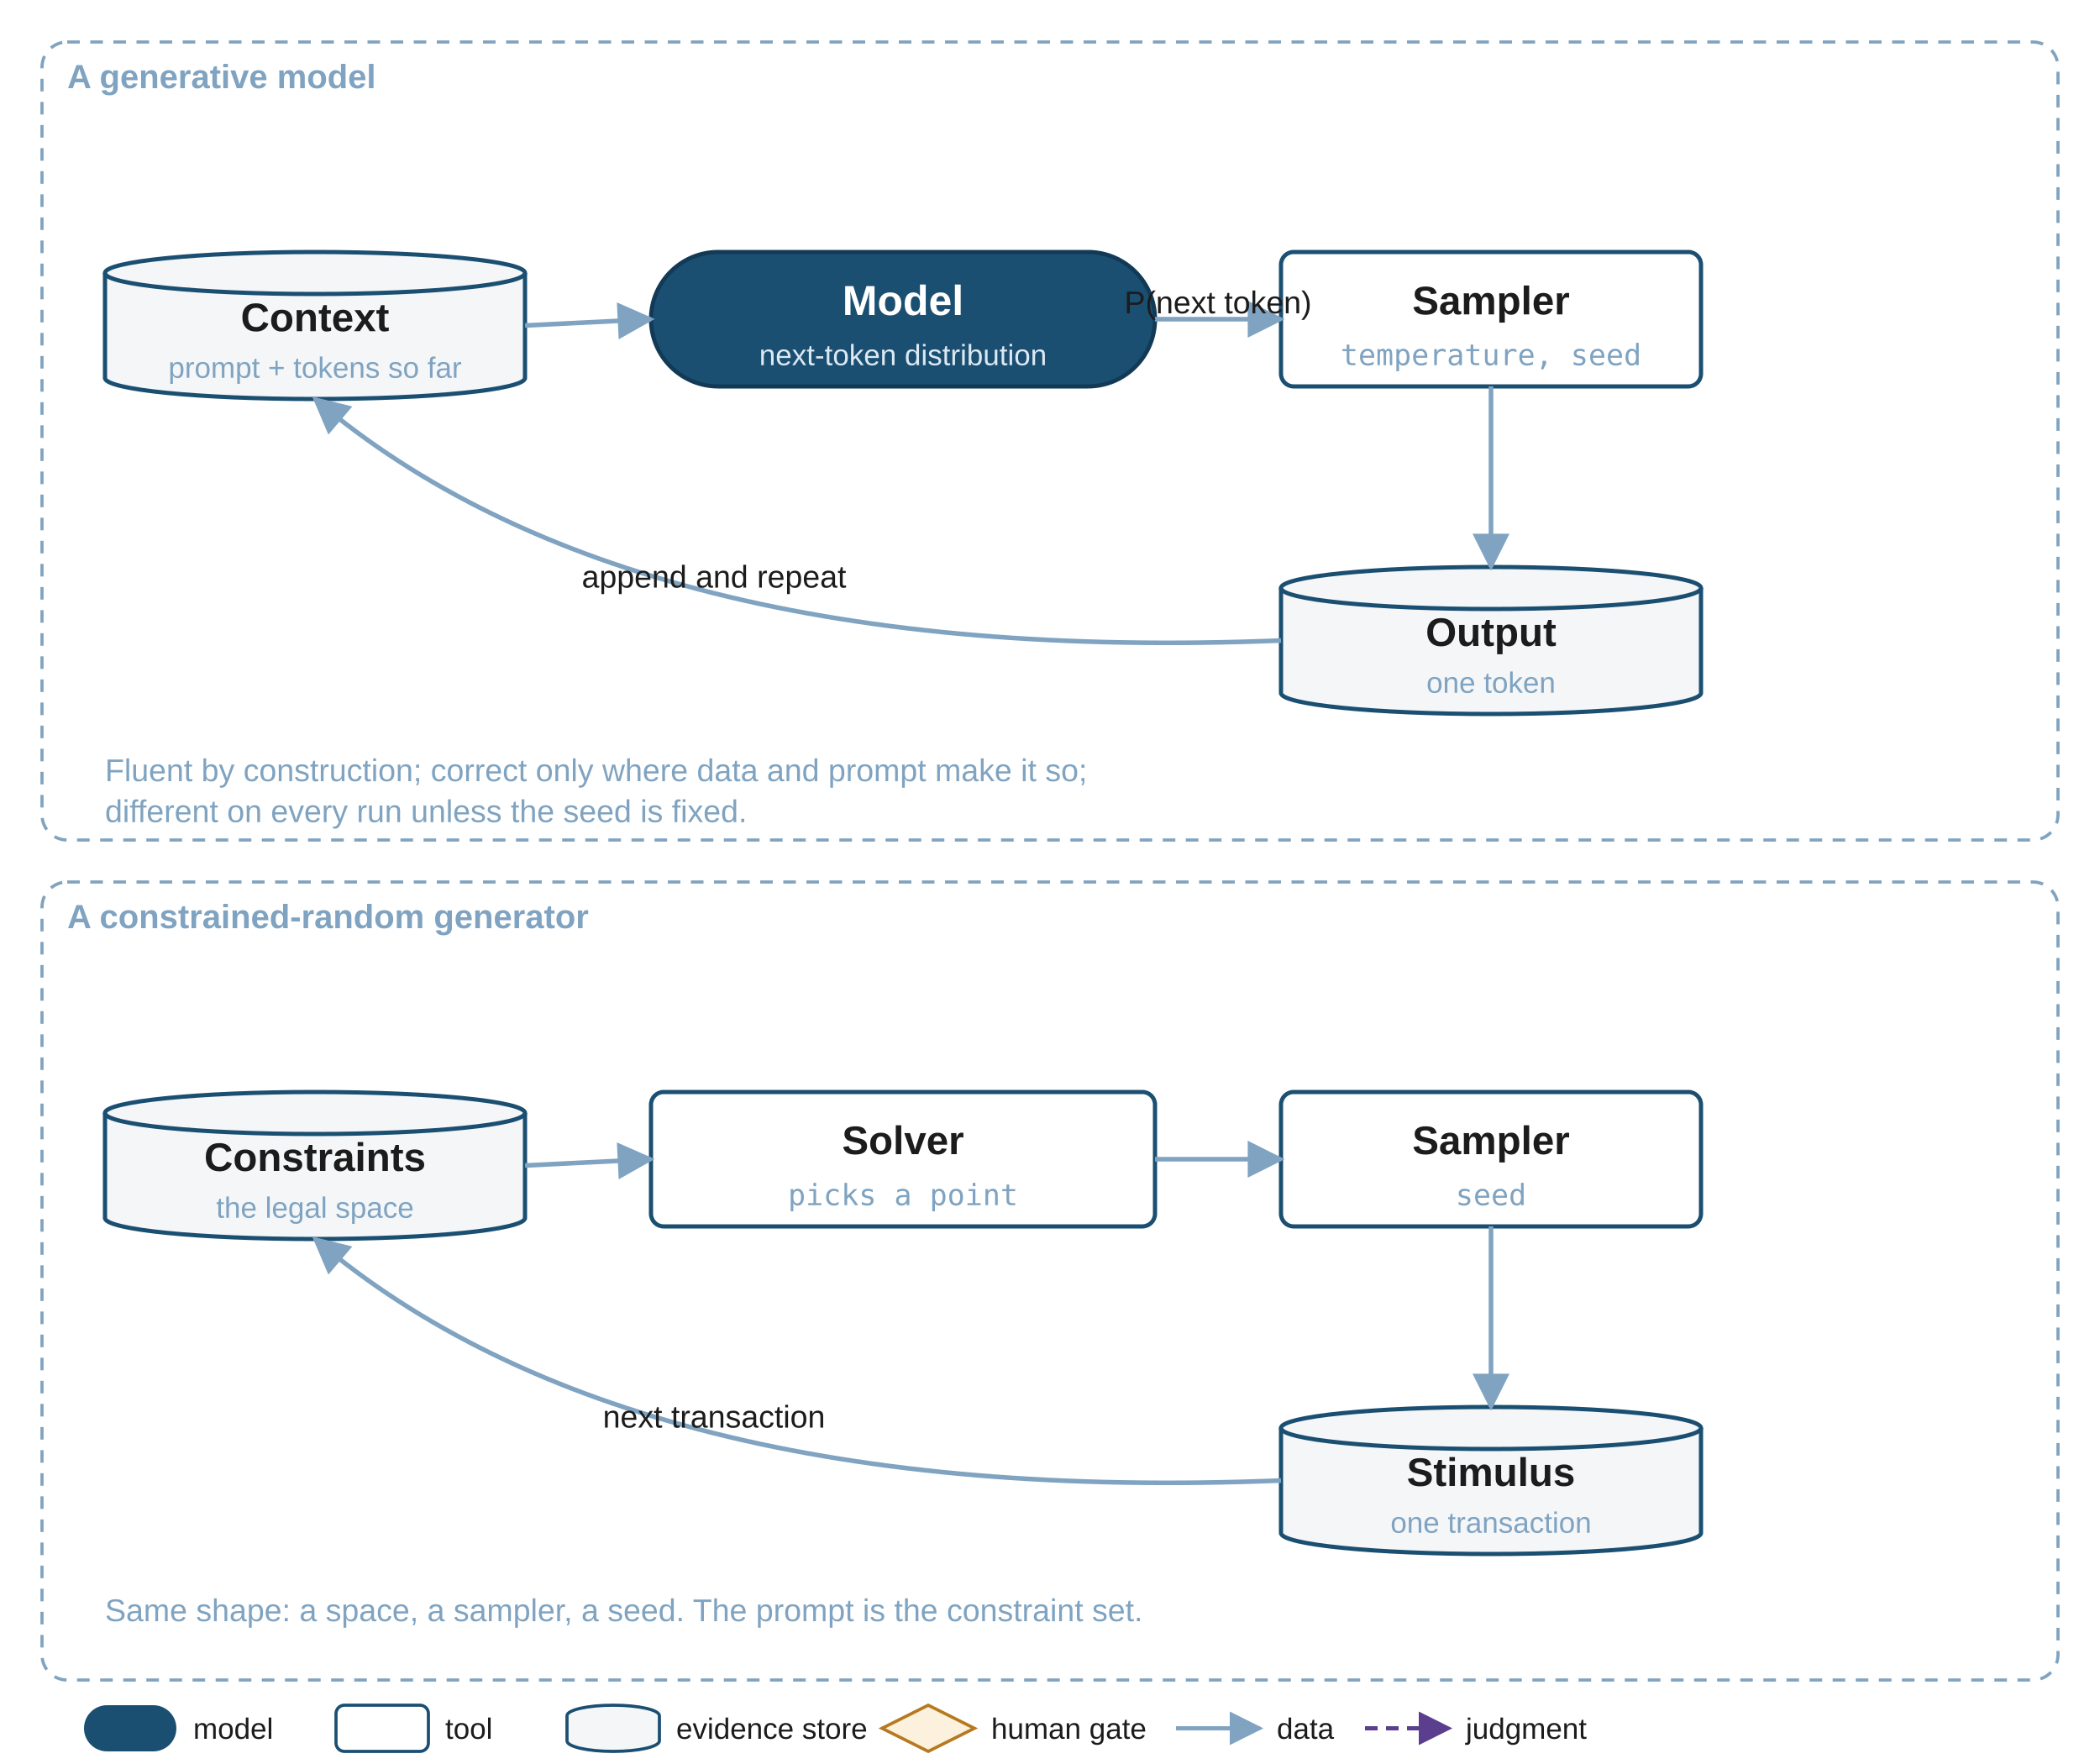
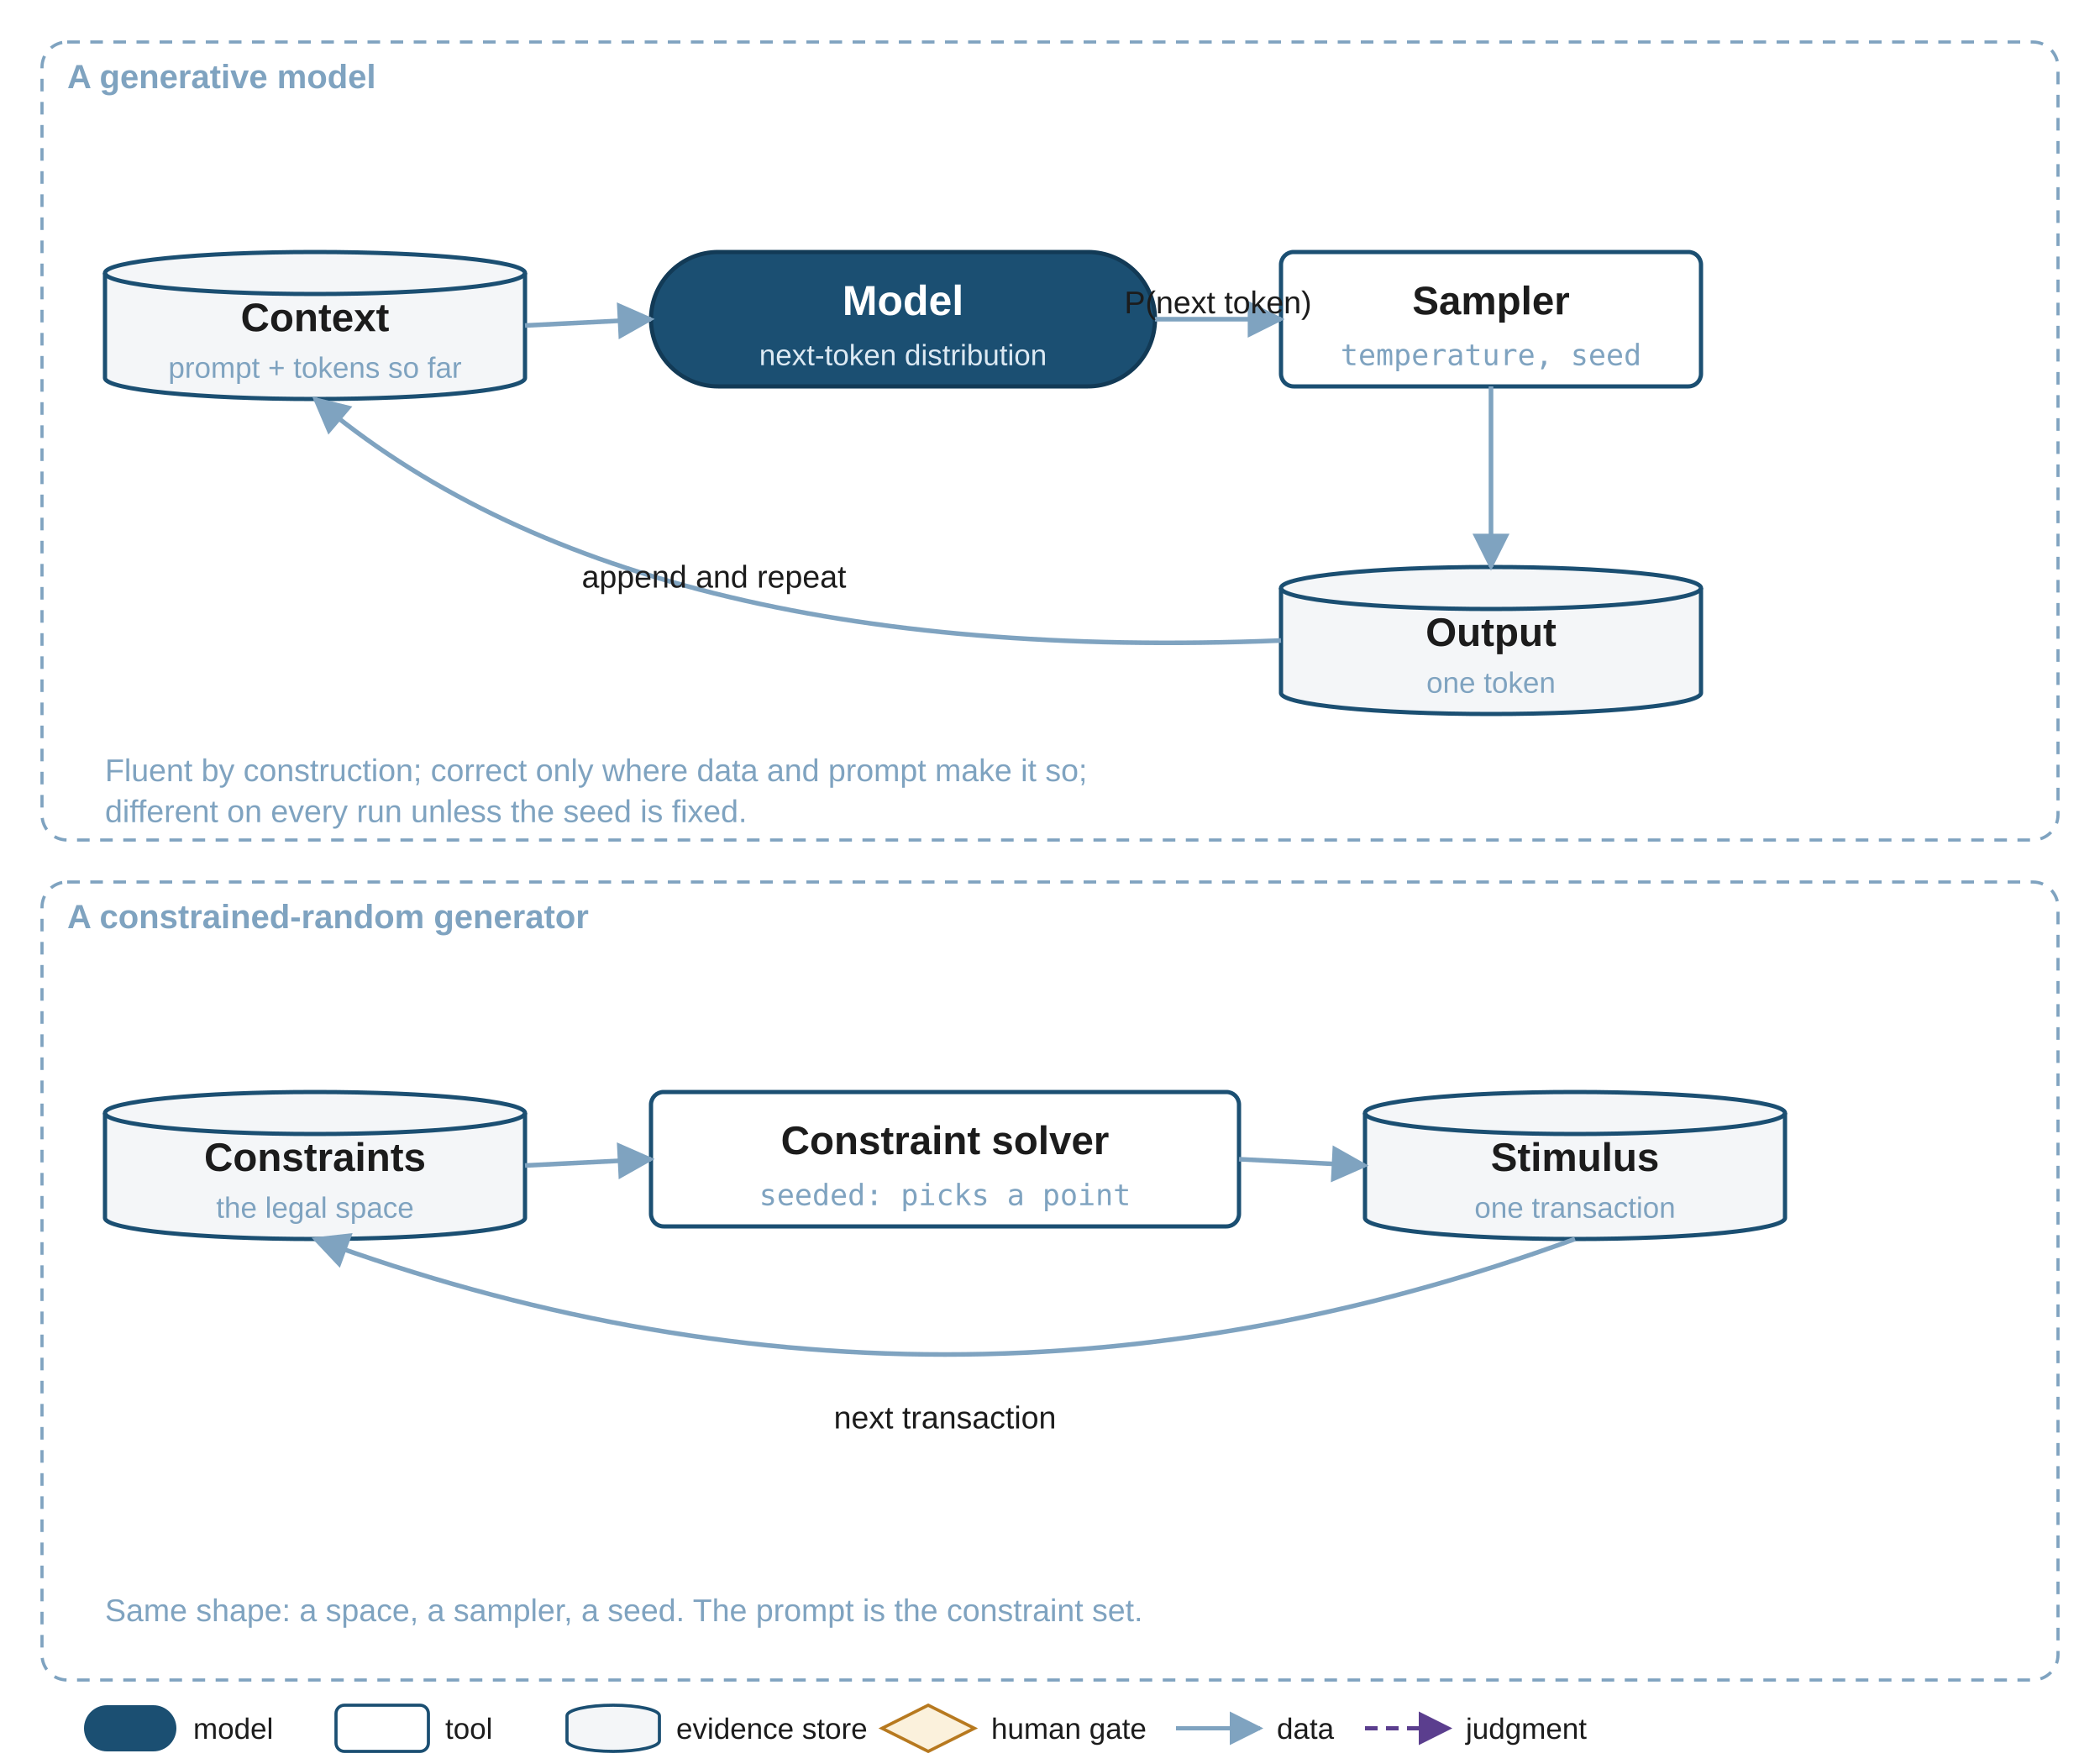
<svg xmlns="http://www.w3.org/2000/svg" viewBox="0 0 1000 840" width="1000" height="840" role="img" aria-label="The generative model beside a constrained-random generator">
  <defs>
    <marker id="ah" viewBox="0 0 10 10" refX="9" refY="5" markerWidth="8" markerHeight="8" orient="auto-start-reverse">
      <path d="M0,0 L10,5 L0,10 Z" fill="#7FA3C0" />
    </marker>
    <marker id="ahj" viewBox="0 0 10 10" refX="9" refY="5" markerWidth="8" markerHeight="8" orient="auto-start-reverse">
      <path d="M0,0 L10,5 L0,10 Z" fill="#5B3E8E" />
    </marker>
  </defs>
  <rect width="1000" height="840" fill="white" />
  <rect x="20" y="20" width="960" height="380" rx="12" fill="none" stroke="#7FA3C0" stroke-width="1.5" stroke-dasharray="6 5" />
  <text x="32" y="42.0" font-family="'Source Sans 3', 'Helvetica Neue', Arial, sans-serif" font-size="16" font-weight="700" text-anchor="start" fill="#7FA3C0">A generative model</text>
  <path d="M50,130 A100.0,10 0 0 1 250,130 V180 A100.0,10 0 0 1 50,180 Z" fill="#F4F6F8" stroke="#1B4F72" stroke-width="2" />
  <path d="M50,130 A100.0,10 0 0 0 250,130" fill="none" stroke="#1B4F72" stroke-width="2" />
  <text x="150.0" y="157.7" font-family="'Source Sans 3', 'Helvetica Neue', Arial, sans-serif" font-size="19" font-weight="600" text-anchor="middle" fill="#1C1C1C">Context</text>
  <text x="150.0" y="179.9" font-family="'Source Sans 3', 'Helvetica Neue', Arial, sans-serif" font-size="14" font-weight="400" text-anchor="middle" fill="#7FA3C0">prompt + tokens so far</text>
  <rect x="310" y="120" width="240" height="64" rx="32.0" fill="#1B4F72" stroke="#123A56" stroke-width="2" />
  <text x="430.0" y="150.0" font-family="'Source Sans 3', 'Helvetica Neue', Arial, sans-serif" font-size="20" font-weight="700" text-anchor="middle" fill="white">Model</text>
  <text x="430.0" y="173.9" font-family="'Source Sans 3', 'Helvetica Neue', Arial, sans-serif" font-size="14" font-weight="400" text-anchor="middle" fill="#DCE9F3">next-token distribution</text>
  <rect x="610" y="120" width="200" height="64" rx="6" fill="white" stroke="#1B4F72" stroke-width="2" />
  <text x="710.0" y="149.7" font-family="'Source Sans 3', 'Helvetica Neue', Arial, sans-serif" font-size="19" font-weight="600" text-anchor="middle" fill="#1C1C1C">Sampler</text>
  <text x="710.0" y="173.9" font-family="'JetBrains Mono', Menlo, monospace" font-size="14" font-weight="400" text-anchor="middle" fill="#7FA3C0">temperature, seed</text>
  <path d="M610,280 A100.0,10 0 0 1 810,280 V330 A100.0,10 0 0 1 610,330 Z" fill="#F4F6F8" stroke="#1B4F72" stroke-width="2" />
  <path d="M610,280 A100.0,10 0 0 0 810,280" fill="none" stroke="#1B4F72" stroke-width="2" />
  <text x="710.0" y="307.6" font-family="'Source Sans 3', 'Helvetica Neue', Arial, sans-serif" font-size="19" font-weight="600" text-anchor="middle" fill="#1C1C1C">Output</text>
  <text x="710.0" y="329.9" font-family="'Source Sans 3', 'Helvetica Neue', Arial, sans-serif" font-size="14" font-weight="400" text-anchor="middle" fill="#7FA3C0">one token</text>
  <path d="M250,155.0 L310,152.0" fill="none" stroke="#7FA3C0" stroke-width="2.2" marker-end="url(#ah)" />
  <path d="M550,152.0 L610,152.0" fill="none" stroke="#7FA3C0" stroke-width="2.2" marker-end="url(#ah)" />
  <text x="580.0" y="149.2" font-family="'Source Sans 3', 'Helvetica Neue', Arial, sans-serif" font-size="15" font-weight="400" text-anchor="middle" fill="#1C1C1C">P(next token)</text>
  <path d="M710.0,184 L710.0,270" fill="none" stroke="#7FA3C0" stroke-width="2.2" marker-end="url(#ah)" />
  <path d="M610,305.0 Q300.0,317.5 150.0,190" fill="none" stroke="#7FA3C0" stroke-width="2.2" marker-end="url(#ah)" />
  <text x="340.0" y="279.8" font-family="'Source Sans 3', 'Helvetica Neue', Arial, sans-serif" font-size="15" font-weight="400" text-anchor="middle" fill="#1C1C1C">append and repeat</text>
  <text x="50" y="372.0" font-family="'Source Sans 3', 'Helvetica Neue', Arial, sans-serif" font-size="15" font-weight="400" text-anchor="start" fill="#7FA3C0">Fluent by construction; correct only where data and prompt make it so;</text>
  <text x="50" y="391.5" font-family="'Source Sans 3', 'Helvetica Neue', Arial, sans-serif" font-size="15" font-weight="400" text-anchor="start" fill="#7FA3C0">different on every run unless the seed is fixed.</text>
  <rect x="20" y="420" width="960" height="380" rx="12" fill="none" stroke="#7FA3C0" stroke-width="1.5" stroke-dasharray="6 5" />
  <text x="32" y="442.0" font-family="'Source Sans 3', 'Helvetica Neue', Arial, sans-serif" font-size="16" font-weight="700" text-anchor="start" fill="#7FA3C0">A constrained-random generator</text>
  <path d="M50,530 A100.0,10 0 0 1 250,530 V580 A100.0,10 0 0 1 50,580 Z" fill="#F4F6F8" stroke="#1B4F72" stroke-width="2" />
  <path d="M50,530 A100.0,10 0 0 0 250,530" fill="none" stroke="#1B4F72" stroke-width="2" />
  <text x="150.0" y="557.6" font-family="'Source Sans 3', 'Helvetica Neue', Arial, sans-serif" font-size="19" font-weight="600" text-anchor="middle" fill="#1C1C1C">Constraints</text>
  <text x="150.0" y="579.9" font-family="'Source Sans 3', 'Helvetica Neue', Arial, sans-serif" font-size="14" font-weight="400" text-anchor="middle" fill="#7FA3C0">the legal space</text>
-   <rect x="310" y="520" width="240" height="64" rx="6" fill="white" stroke="#1B4F72" stroke-width="2" />
-   <text x="430.0" y="549.6" font-family="'Source Sans 3', 'Helvetica Neue', Arial, sans-serif" font-size="19" font-weight="600" text-anchor="middle" fill="#1C1C1C">Solver</text>
-   <text x="430.0" y="573.9" font-family="'JetBrains Mono', Menlo, monospace" font-size="14" font-weight="400" text-anchor="middle" fill="#7FA3C0">picks a point</text>
-   <rect x="610" y="520" width="200" height="64" rx="6" fill="white" stroke="#1B4F72" stroke-width="2" />
-   <text x="710.0" y="549.6" font-family="'Source Sans 3', 'Helvetica Neue', Arial, sans-serif" font-size="19" font-weight="600" text-anchor="middle" fill="#1C1C1C">Sampler</text>
-   <text x="710.0" y="573.9" font-family="'JetBrains Mono', Menlo, monospace" font-size="14" font-weight="400" text-anchor="middle" fill="#7FA3C0">seed</text>
-   <path d="M610,680 A100.0,10 0 0 1 810,680 V730 A100.0,10 0 0 1 610,730 Z" fill="#F4F6F8" stroke="#1B4F72" stroke-width="2" />
-   <path d="M610,680 A100.0,10 0 0 0 810,680" fill="none" stroke="#1B4F72" stroke-width="2" />
-   <text x="710.0" y="707.6" font-family="'Source Sans 3', 'Helvetica Neue', Arial, sans-serif" font-size="19" font-weight="600" text-anchor="middle" fill="#1C1C1C">Stimulus</text>
-   <text x="710.0" y="729.9" font-family="'Source Sans 3', 'Helvetica Neue', Arial, sans-serif" font-size="14" font-weight="400" text-anchor="middle" fill="#7FA3C0">one transaction</text>
+   <rect x="310" y="520" width="280" height="64" rx="6" fill="white" stroke="#1B4F72" stroke-width="2" />
+   <text x="450.0" y="549.6" font-family="'Source Sans 3', 'Helvetica Neue', Arial, sans-serif" font-size="19" font-weight="600" text-anchor="middle" fill="#1C1C1C">Constraint solver</text>
+   <text x="450.0" y="573.9" font-family="'JetBrains Mono', Menlo, monospace" font-size="14" font-weight="400" text-anchor="middle" fill="#7FA3C0">seeded: picks a point</text>
+   <path d="M650,530 A100.0,10 0 0 1 850,530 V580 A100.0,10 0 0 1 650,580 Z" fill="#F4F6F8" stroke="#1B4F72" stroke-width="2" />
+   <path d="M650,530 A100.0,10 0 0 0 850,530" fill="none" stroke="#1B4F72" stroke-width="2" />
+   <text x="750.0" y="557.6" font-family="'Source Sans 3', 'Helvetica Neue', Arial, sans-serif" font-size="19" font-weight="600" text-anchor="middle" fill="#1C1C1C">Stimulus</text>
+   <text x="750.0" y="579.9" font-family="'Source Sans 3', 'Helvetica Neue', Arial, sans-serif" font-size="14" font-weight="400" text-anchor="middle" fill="#7FA3C0">one transaction</text>
  <path d="M250,555.0 L310,552.0" fill="none" stroke="#7FA3C0" stroke-width="2.2" marker-end="url(#ah)" />
-   <path d="M550,552.0 L610,552.0" fill="none" stroke="#7FA3C0" stroke-width="2.2" marker-end="url(#ah)" />
-   <path d="M710.0,584 L710.0,670" fill="none" stroke="#7FA3C0" stroke-width="2.2" marker-end="url(#ah)" />
-   <path d="M610,705.0 Q300.0,717.5 150.0,590" fill="none" stroke="#7FA3C0" stroke-width="2.2" marker-end="url(#ah)" />
-   <text x="340.0" y="679.8" font-family="'Source Sans 3', 'Helvetica Neue', Arial, sans-serif" font-size="15" font-weight="400" text-anchor="middle" fill="#1C1C1C">next transaction</text>
+   <path d="M590,552.0 L650,555.0" fill="none" stroke="#7FA3C0" stroke-width="2.2" marker-end="url(#ah)" />
+   <path d="M750.0,590 Q450.0,700.0 150.0,590" fill="none" stroke="#7FA3C0" stroke-width="2.2" marker-end="url(#ah)" />
+   <text x="450.0" y="680.2" font-family="'Source Sans 3', 'Helvetica Neue', Arial, sans-serif" font-size="15" font-weight="400" text-anchor="middle" fill="#1C1C1C">next transaction</text>
  <text x="50" y="772.0" font-family="'Source Sans 3', 'Helvetica Neue', Arial, sans-serif" font-size="15" font-weight="400" text-anchor="start" fill="#7FA3C0">Same shape: a space, a sampler, a seed. The prompt is the constraint set.</text>
  <rect x="40" y="812" width="44" height="22" rx="11" fill="#1B4F72" />
  <text x="92" y="828.0" font-family="'Source Sans 3', 'Helvetica Neue', Arial, sans-serif" font-size="14" font-weight="400" text-anchor="start" fill="#1C1C1C">model</text>
  <rect x="160" y="812" width="44" height="22" rx="4" fill="white" stroke="#1B4F72" stroke-width="1.5" />
  <text x="212" y="828.0" font-family="'Source Sans 3', 'Helvetica Neue', Arial, sans-serif" font-size="14" font-weight="400" text-anchor="start" fill="#1C1C1C">tool</text>
  <path d="M270,817 A22,5 0 0 1 314,817 V829 A22,5 0 0 1 270,829 Z" fill="#F4F6F8" stroke="#1B4F72" stroke-width="1.5" />
  <text x="322" y="828.0" font-family="'Source Sans 3', 'Helvetica Neue', Arial, sans-serif" font-size="14" font-weight="400" text-anchor="start" fill="#1C1C1C">evidence store</text>
  <path d="M442,812 L464,823 L442,834 L420,823 Z" fill="#FBF1DC" stroke="#B7791F" stroke-width="1.5" />
  <text x="472" y="828.0" font-family="'Source Sans 3', 'Helvetica Neue', Arial, sans-serif" font-size="14" font-weight="400" text-anchor="start" fill="#1C1C1C">human gate</text>
  <path d="M560,823 H600" stroke="#7FA3C0" stroke-width="2" marker-end="url(#ah)" />
  <text x="608" y="828.0" font-family="'Source Sans 3', 'Helvetica Neue', Arial, sans-serif" font-size="14" font-weight="400" text-anchor="start" fill="#1C1C1C">data</text>
  <path d="M650,823 H690" stroke="#5B3E8E" stroke-width="2" stroke-dasharray="6 4" marker-end="url(#ahj)" />
  <text x="698" y="828.0" font-family="'Source Sans 3', 'Helvetica Neue', Arial, sans-serif" font-size="14" font-weight="400" text-anchor="start" fill="#1C1C1C">judgment</text>
</svg>
